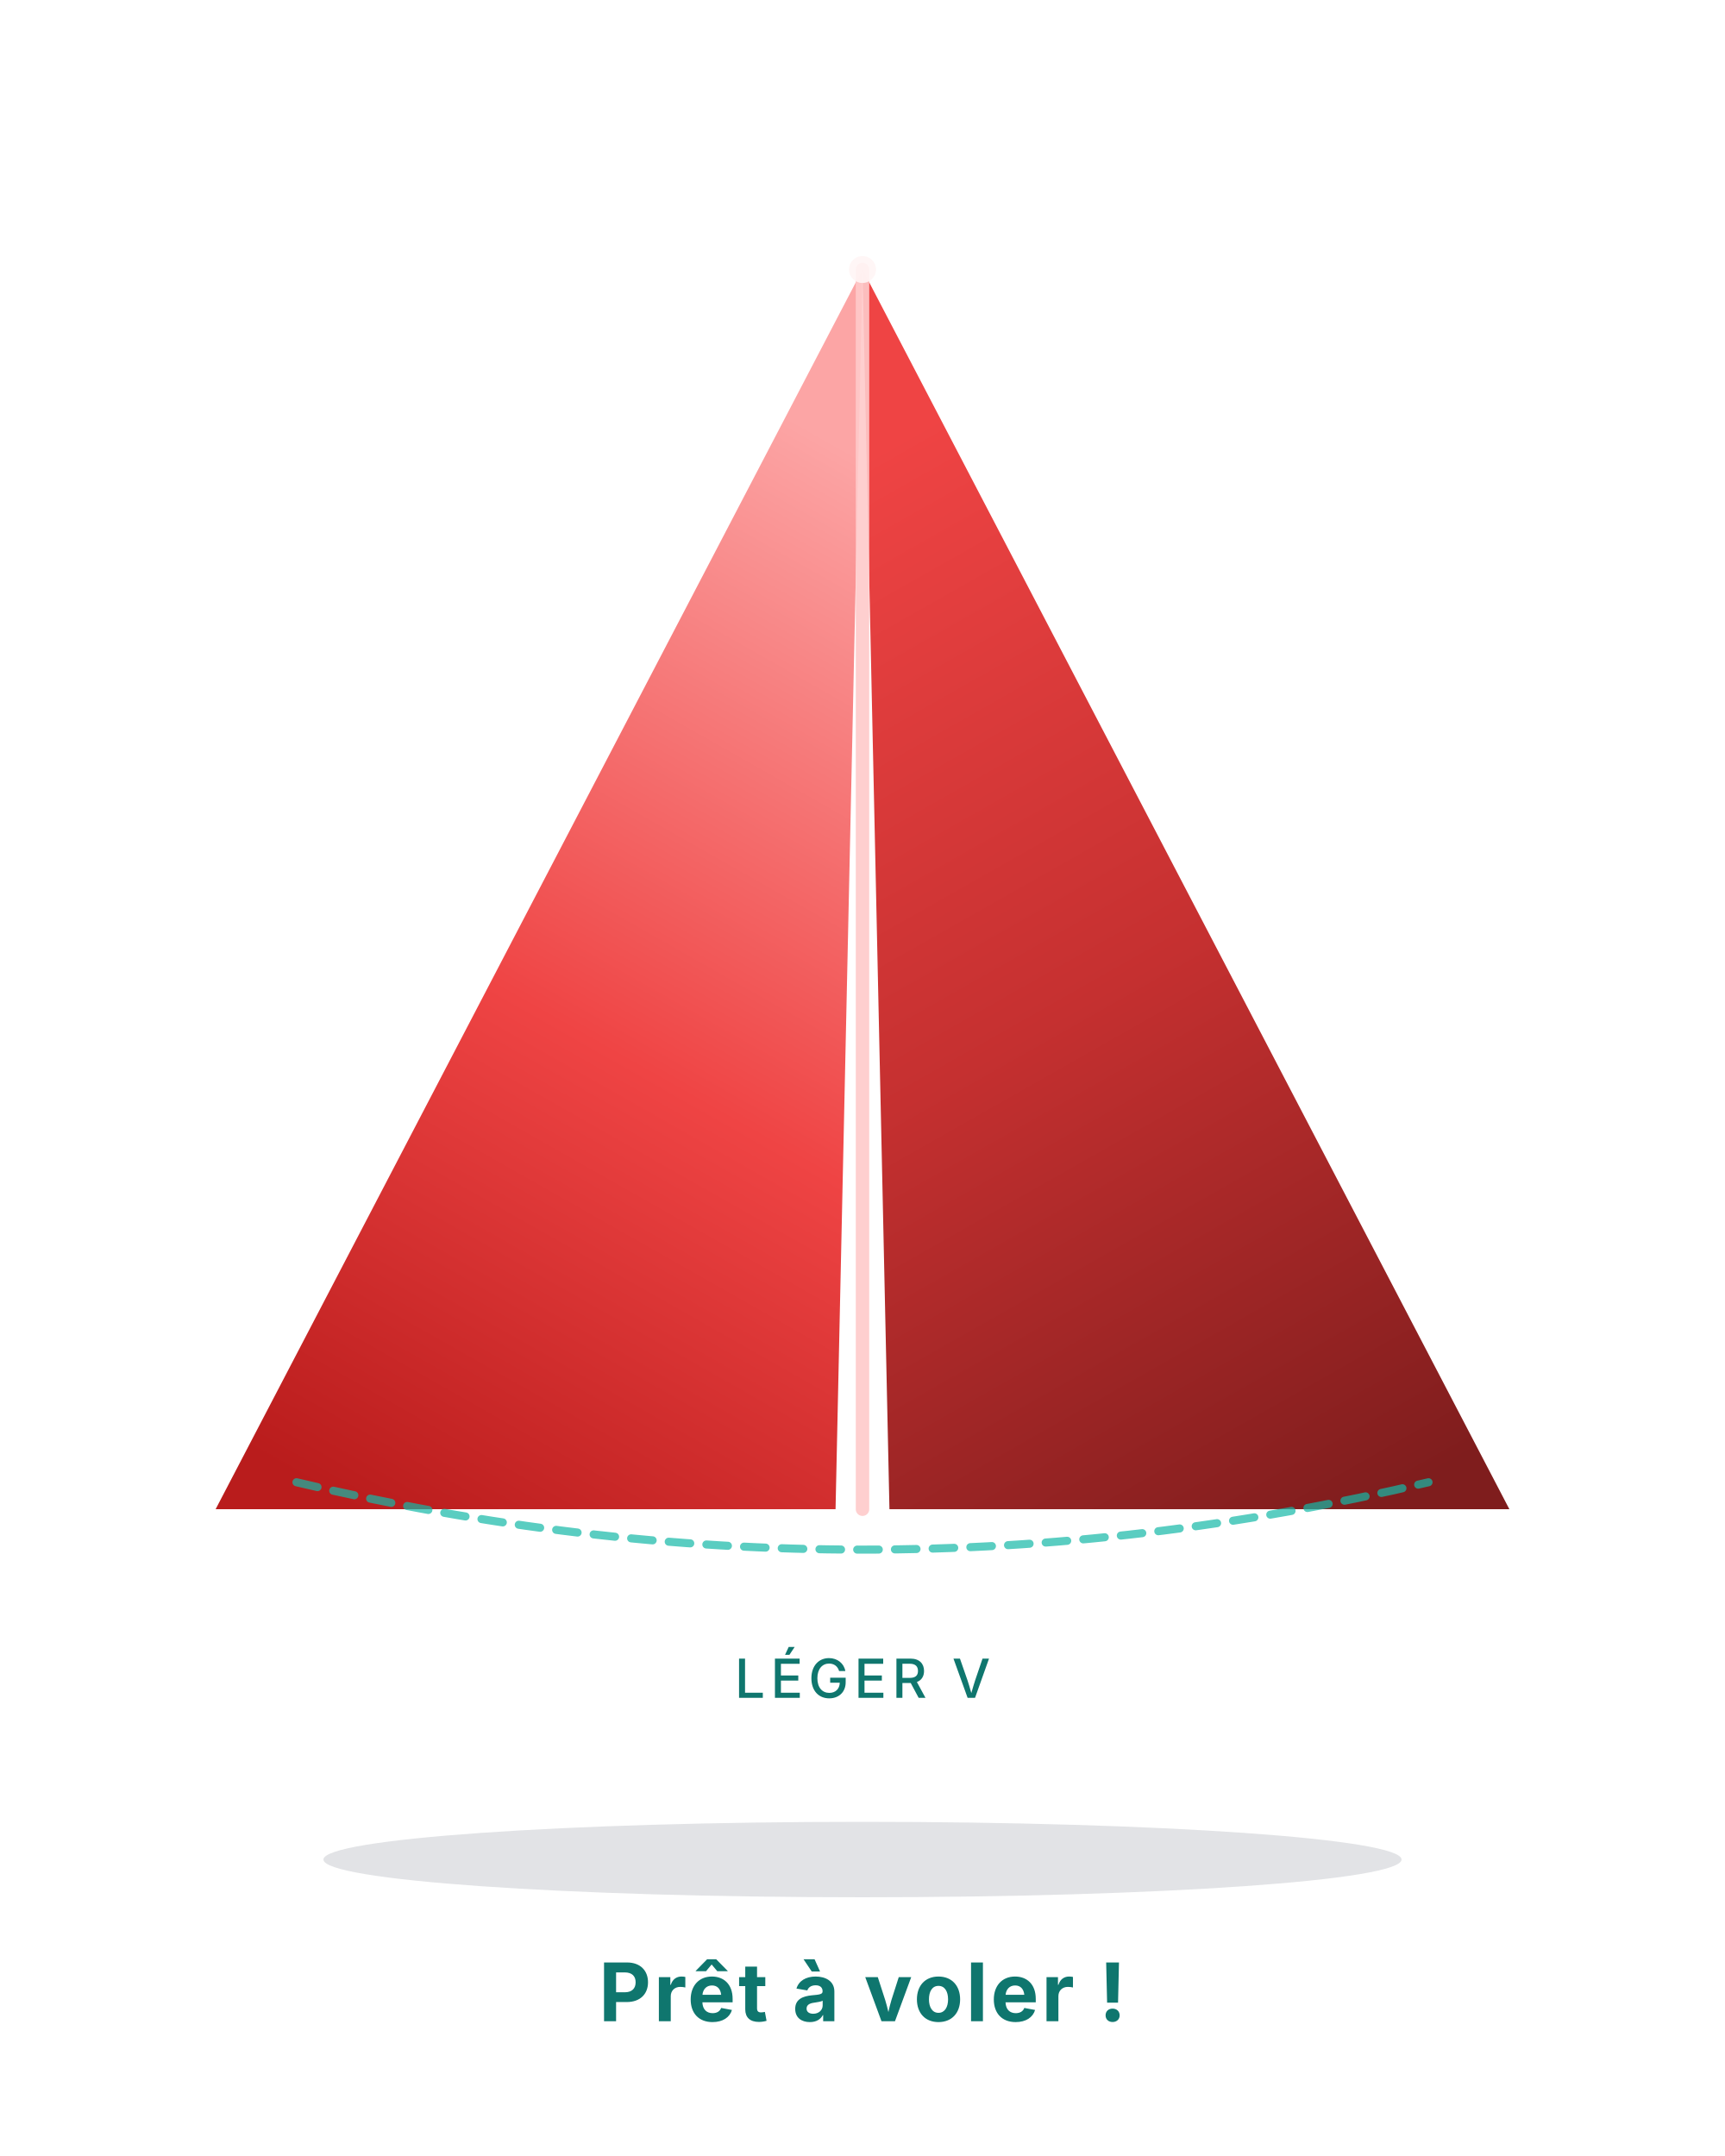
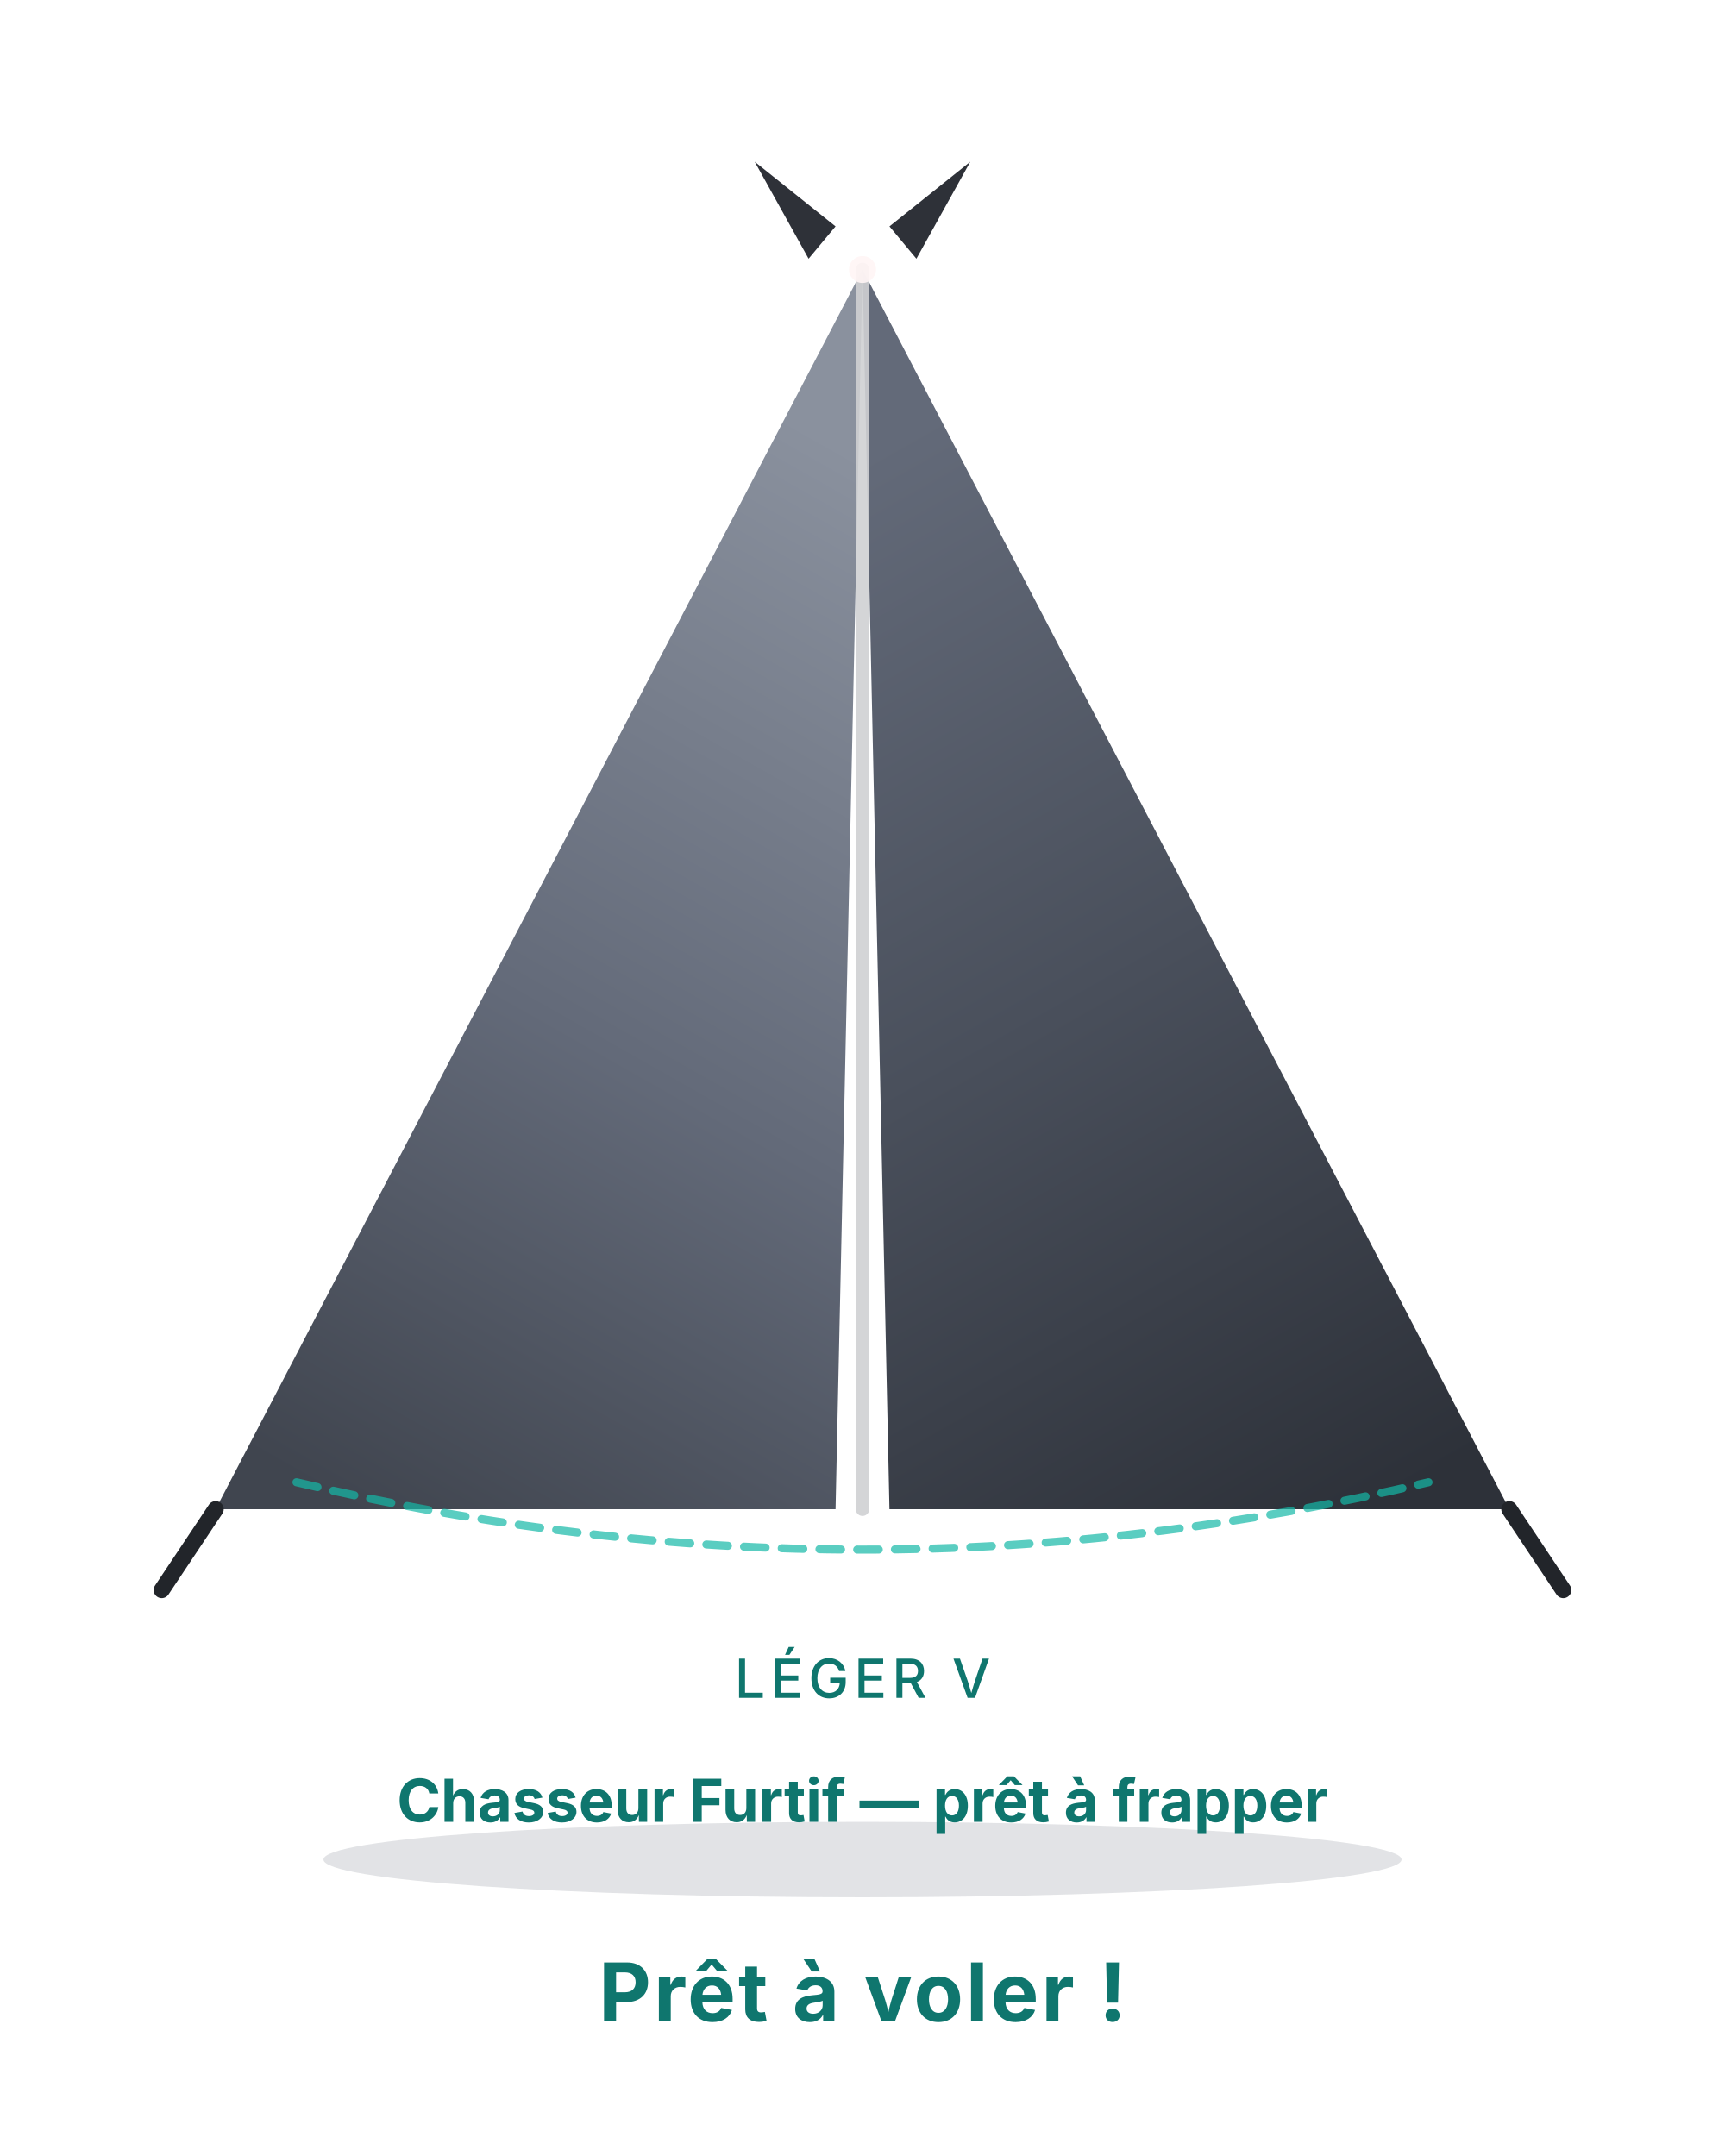
- <svg xmlns="http://www.w3.org/2000/svg" viewBox="0 0 320 400" fill="none" font-family="system-ui, -apple-system, sans-serif">
+ <svg xmlns="http://www.w3.org/2000/svg" viewBox="0 0 320 400" fill="none" font-family="system-ui,-apple-system,sans-serif">
  <defs>
    <filter id="ps" x="-10%" y="-10%" width="120%" height="120%">
      <feGaussianBlur in="SourceAlpha" stdDeviation="3" />
      <feOffset dx="0" dy="3" />
      <feComponentTransfer>
        <feFuncA type="linear" slope="0.18" />
      </feComponentTransfer>
      <feMerge>
        <feMergeNode />
        <feMergeNode in="SourceGraphic" />
      </feMerge>
    </filter>
    <marker id="arr" viewBox="0 0 10 10" refX="8" refY="5" markerWidth="6" markerHeight="6" orient="auto-start-reverse">
      <path d="M 0 0 L 10 5 L 0 10 z" fill="#6366f1" />
    </marker>
    <marker id="arrT" viewBox="0 0 10 10" refX="8" refY="5" markerWidth="6" markerHeight="6" orient="auto-start-reverse">
      <path d="M 0 0 L 10 5 L 0 10 z" fill="#14b8a6" />
    </marker>
    <linearGradient id="foldTri" x1="0" y1="0" x2="1" y2="1">
      <stop offset="0" stop-color="#fff7ed" />
      <stop offset="1" stop-color="#fed7aa" stop-opacity="0.7" />
    </linearGradient>
-   </defs>
-   <defs>
-     <linearGradient id="wL" x1="0.5" y1="0" x2="0.2" y2="1">
-       <stop offset="0" stop-color="#fca5a5" />
-       <stop offset="0.55" stop-color="#ef4444" />
-       <stop offset="1" stop-color="#b91c1c" />
+     <linearGradient id="pWingL" x1="0.5" y1="0" x2="0.2" y2="1">
+       <stop offset="0" stop-color="hsl(220, 9%, 58%)" />
+       <stop offset="0.55" stop-color="hsl(220, 10%, 43%)" />
+       <stop offset="1" stop-color="hsl(220, 11%, 28%)" />
    </linearGradient>
-     <linearGradient id="wR" x1="0.5" y1="0" x2="0.8" y2="1">
-       <stop offset="0" stop-color="#ef4444" />
-       <stop offset="0.5" stop-color="#c53030" />
-       <stop offset="1" stop-color="#7f1d1d" />
+     <linearGradient id="pWingR" x1="0.5" y1="0" x2="0.8" y2="1">
+       <stop offset="0" stop-color="hsl(220, 10%, 43%)" />
+       <stop offset="0.5" stop-color="hsl(220, 11%, 32%)" />
+       <stop offset="1" stop-color="hsl(220, 11%, 20%)" />
    </linearGradient>
  </defs>
  <ellipse cx="160" cy="345" rx="100" ry="7" fill="#1e293b" opacity="0.13" />
-   <polygon points="160,50 40,280 155,280" fill="url(#wL)" />
-   <polygon points="160,50 165,280 280,280" fill="url(#wR)" />
-   <line x1="160" y1="50" x2="160" y2="280" stroke="#fecaca" stroke-width="2.5" stroke-linecap="round" opacity="0.9" />
+   <polygon points="160,50 40,280 155,280" fill="url(#pWingL)" />
+   <polygon points="160,50 165,280 280,280" fill="url(#pWingR)" />
+   <line x1="160" y1="50" x2="160" y2="280" stroke="hsl(220, 5%, 82%)" stroke-width="2.5" stroke-linecap="round" opacity="0.9" />
  <circle cx="160" cy="50" r="2.5" fill="#fff5f5" opacity="0.9" />
  <path d="M 55 275 Q 160 300 265 275" stroke="#14b8a6" stroke-width="1.5" stroke-dasharray="4 3" fill="none" stroke-linecap="round" opacity="0.7" />
  <text x="160" y="315" text-anchor="middle" font-size="10" fill="#0f766e" font-weight="500" letter-spacing="1">LÉGER V</text>
  <text x="160" y="375" text-anchor="middle" font-size="15" font-weight="700" fill="#0f766e" letter-spacing="0.5">Prêt à voler !</text>
+   <polygon points="150,48 140,30 155,42" fill="hsl(220, 10%, 20%)" />
+   <polygon points="170,48 180,30 165,42" fill="hsl(220, 10%, 20%)" />
+   <path d="M 40 280 L 30 295" stroke="hsl(220, 10%, 15%)" stroke-width="3" stroke-linecap="round" />
+   <path d="M 280 280 L 290 295" stroke="hsl(220, 10%, 15%)" stroke-width="3" stroke-linecap="round" />
+   <text x="160" y="338" text-anchor="middle" font-size="11" fill="#0f766e" font-weight="700">Chasseur Furtif — prêt à frapper</text>
</svg>
